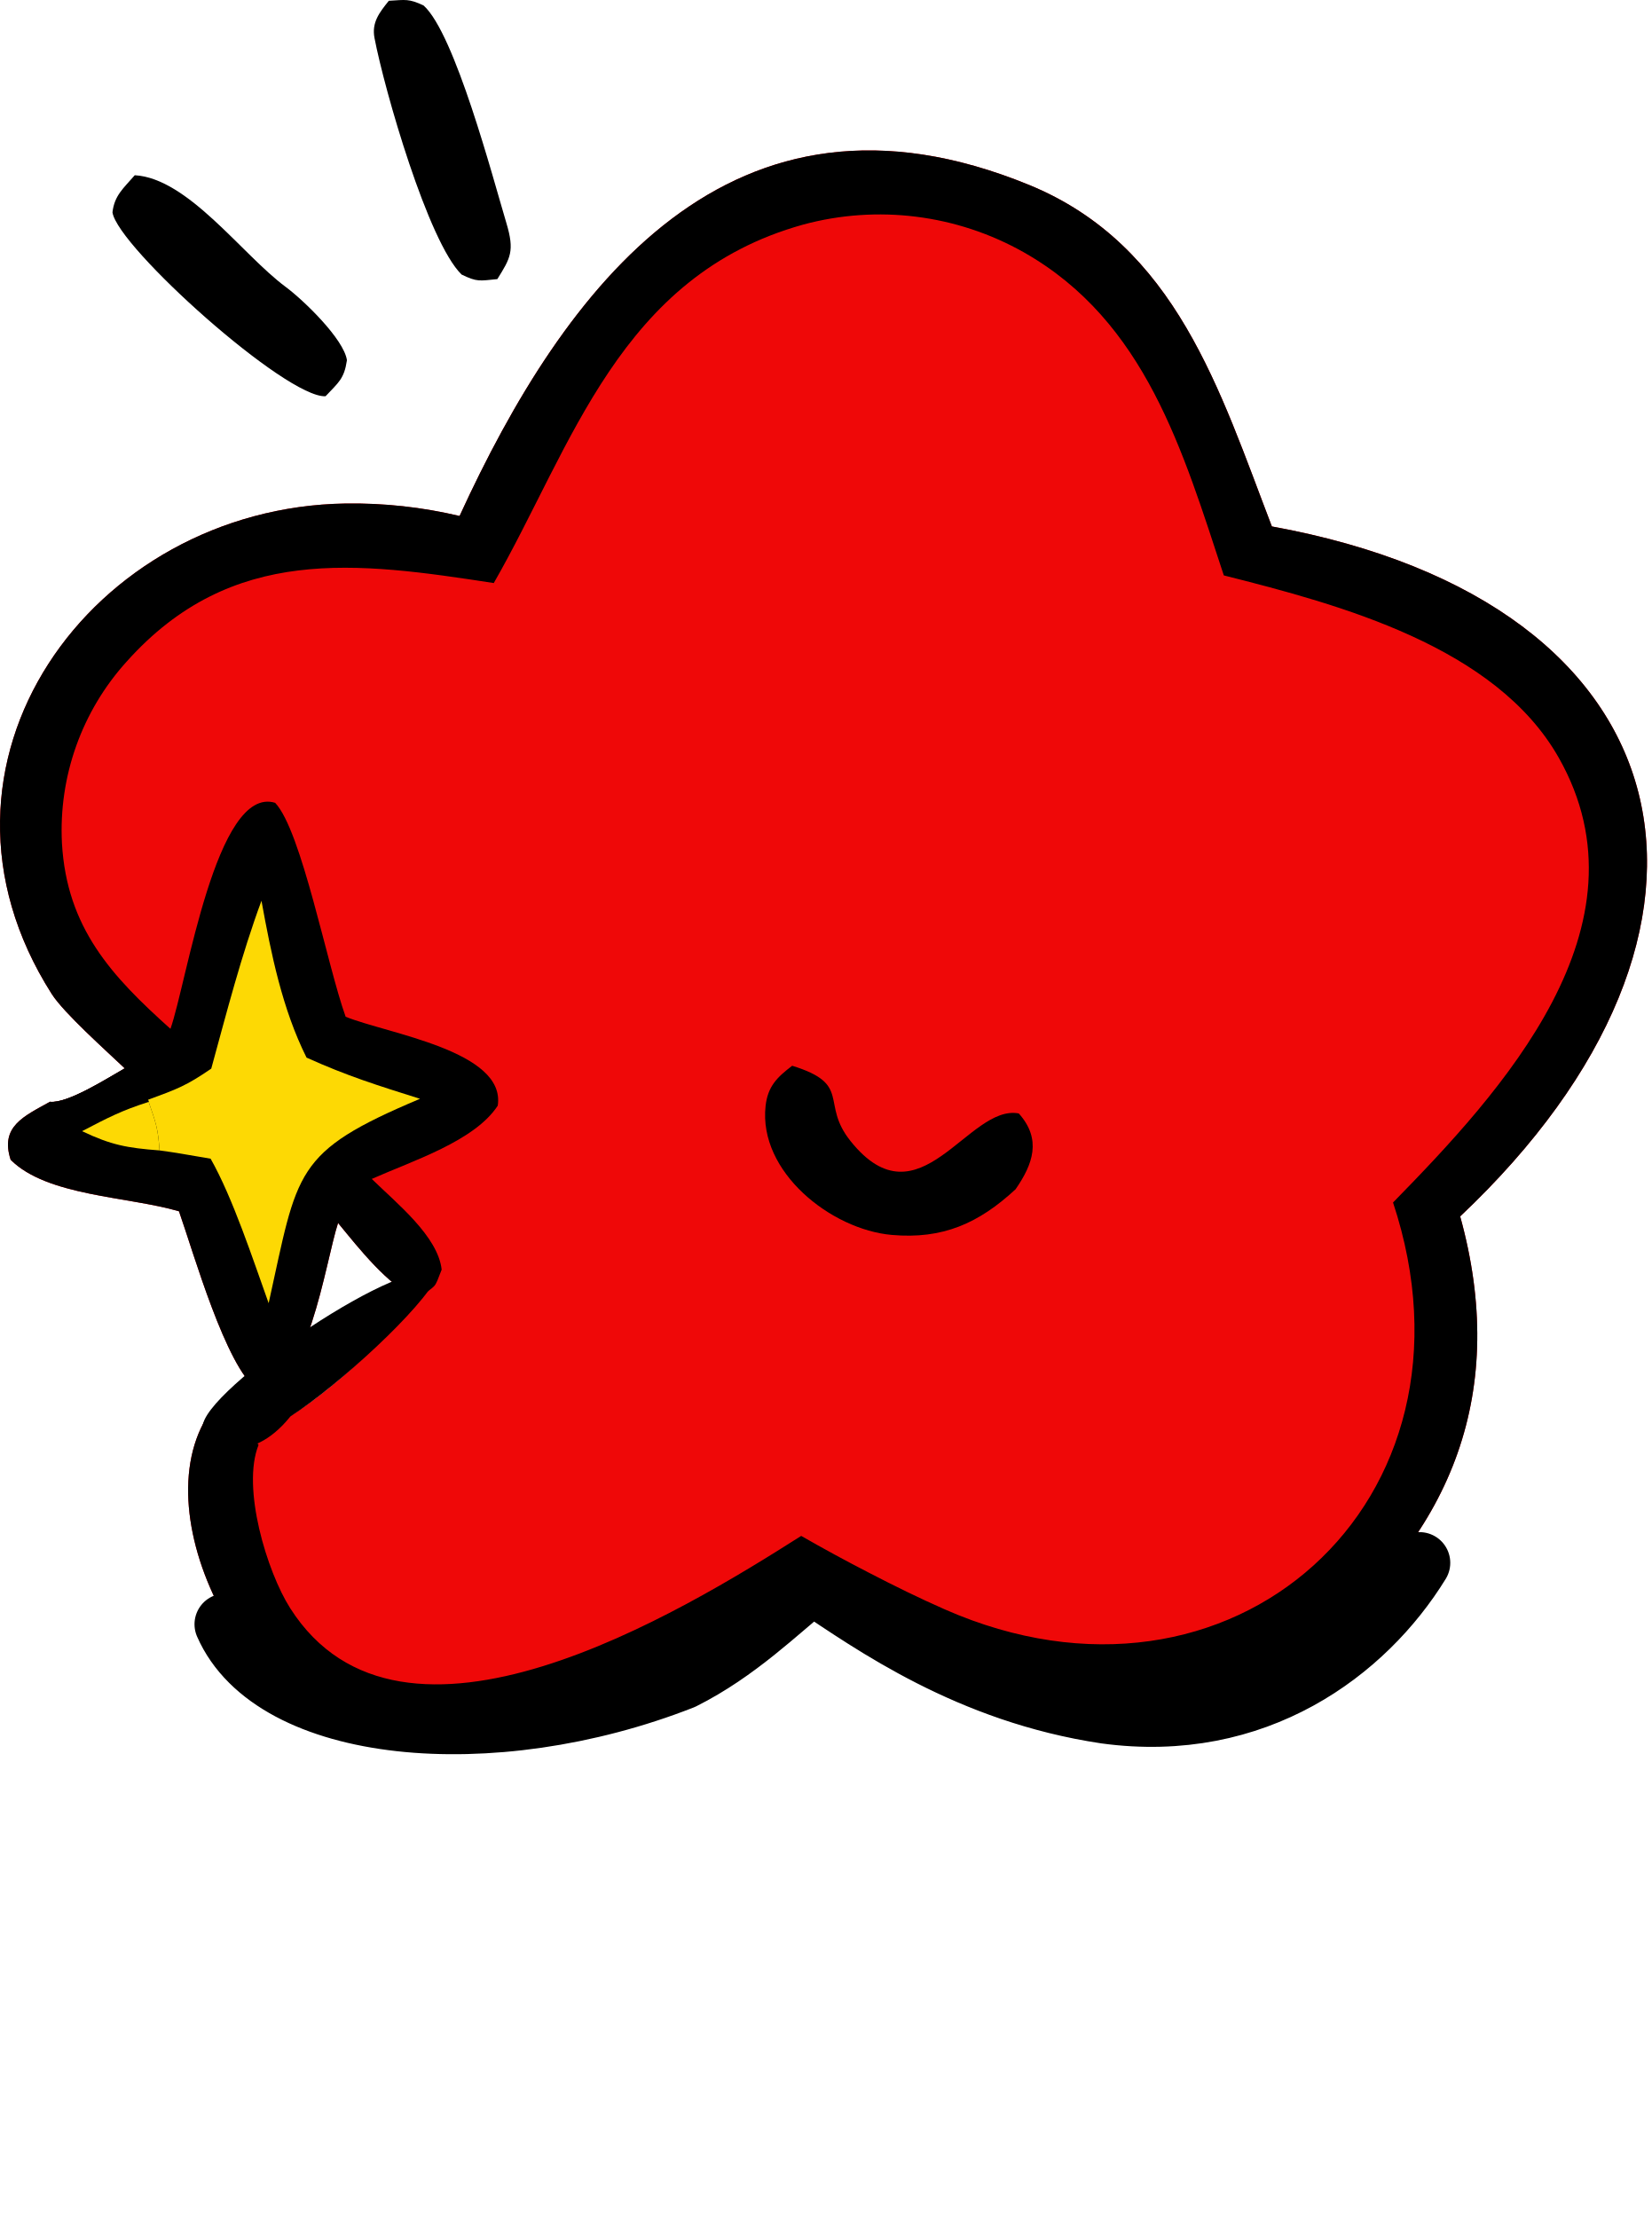
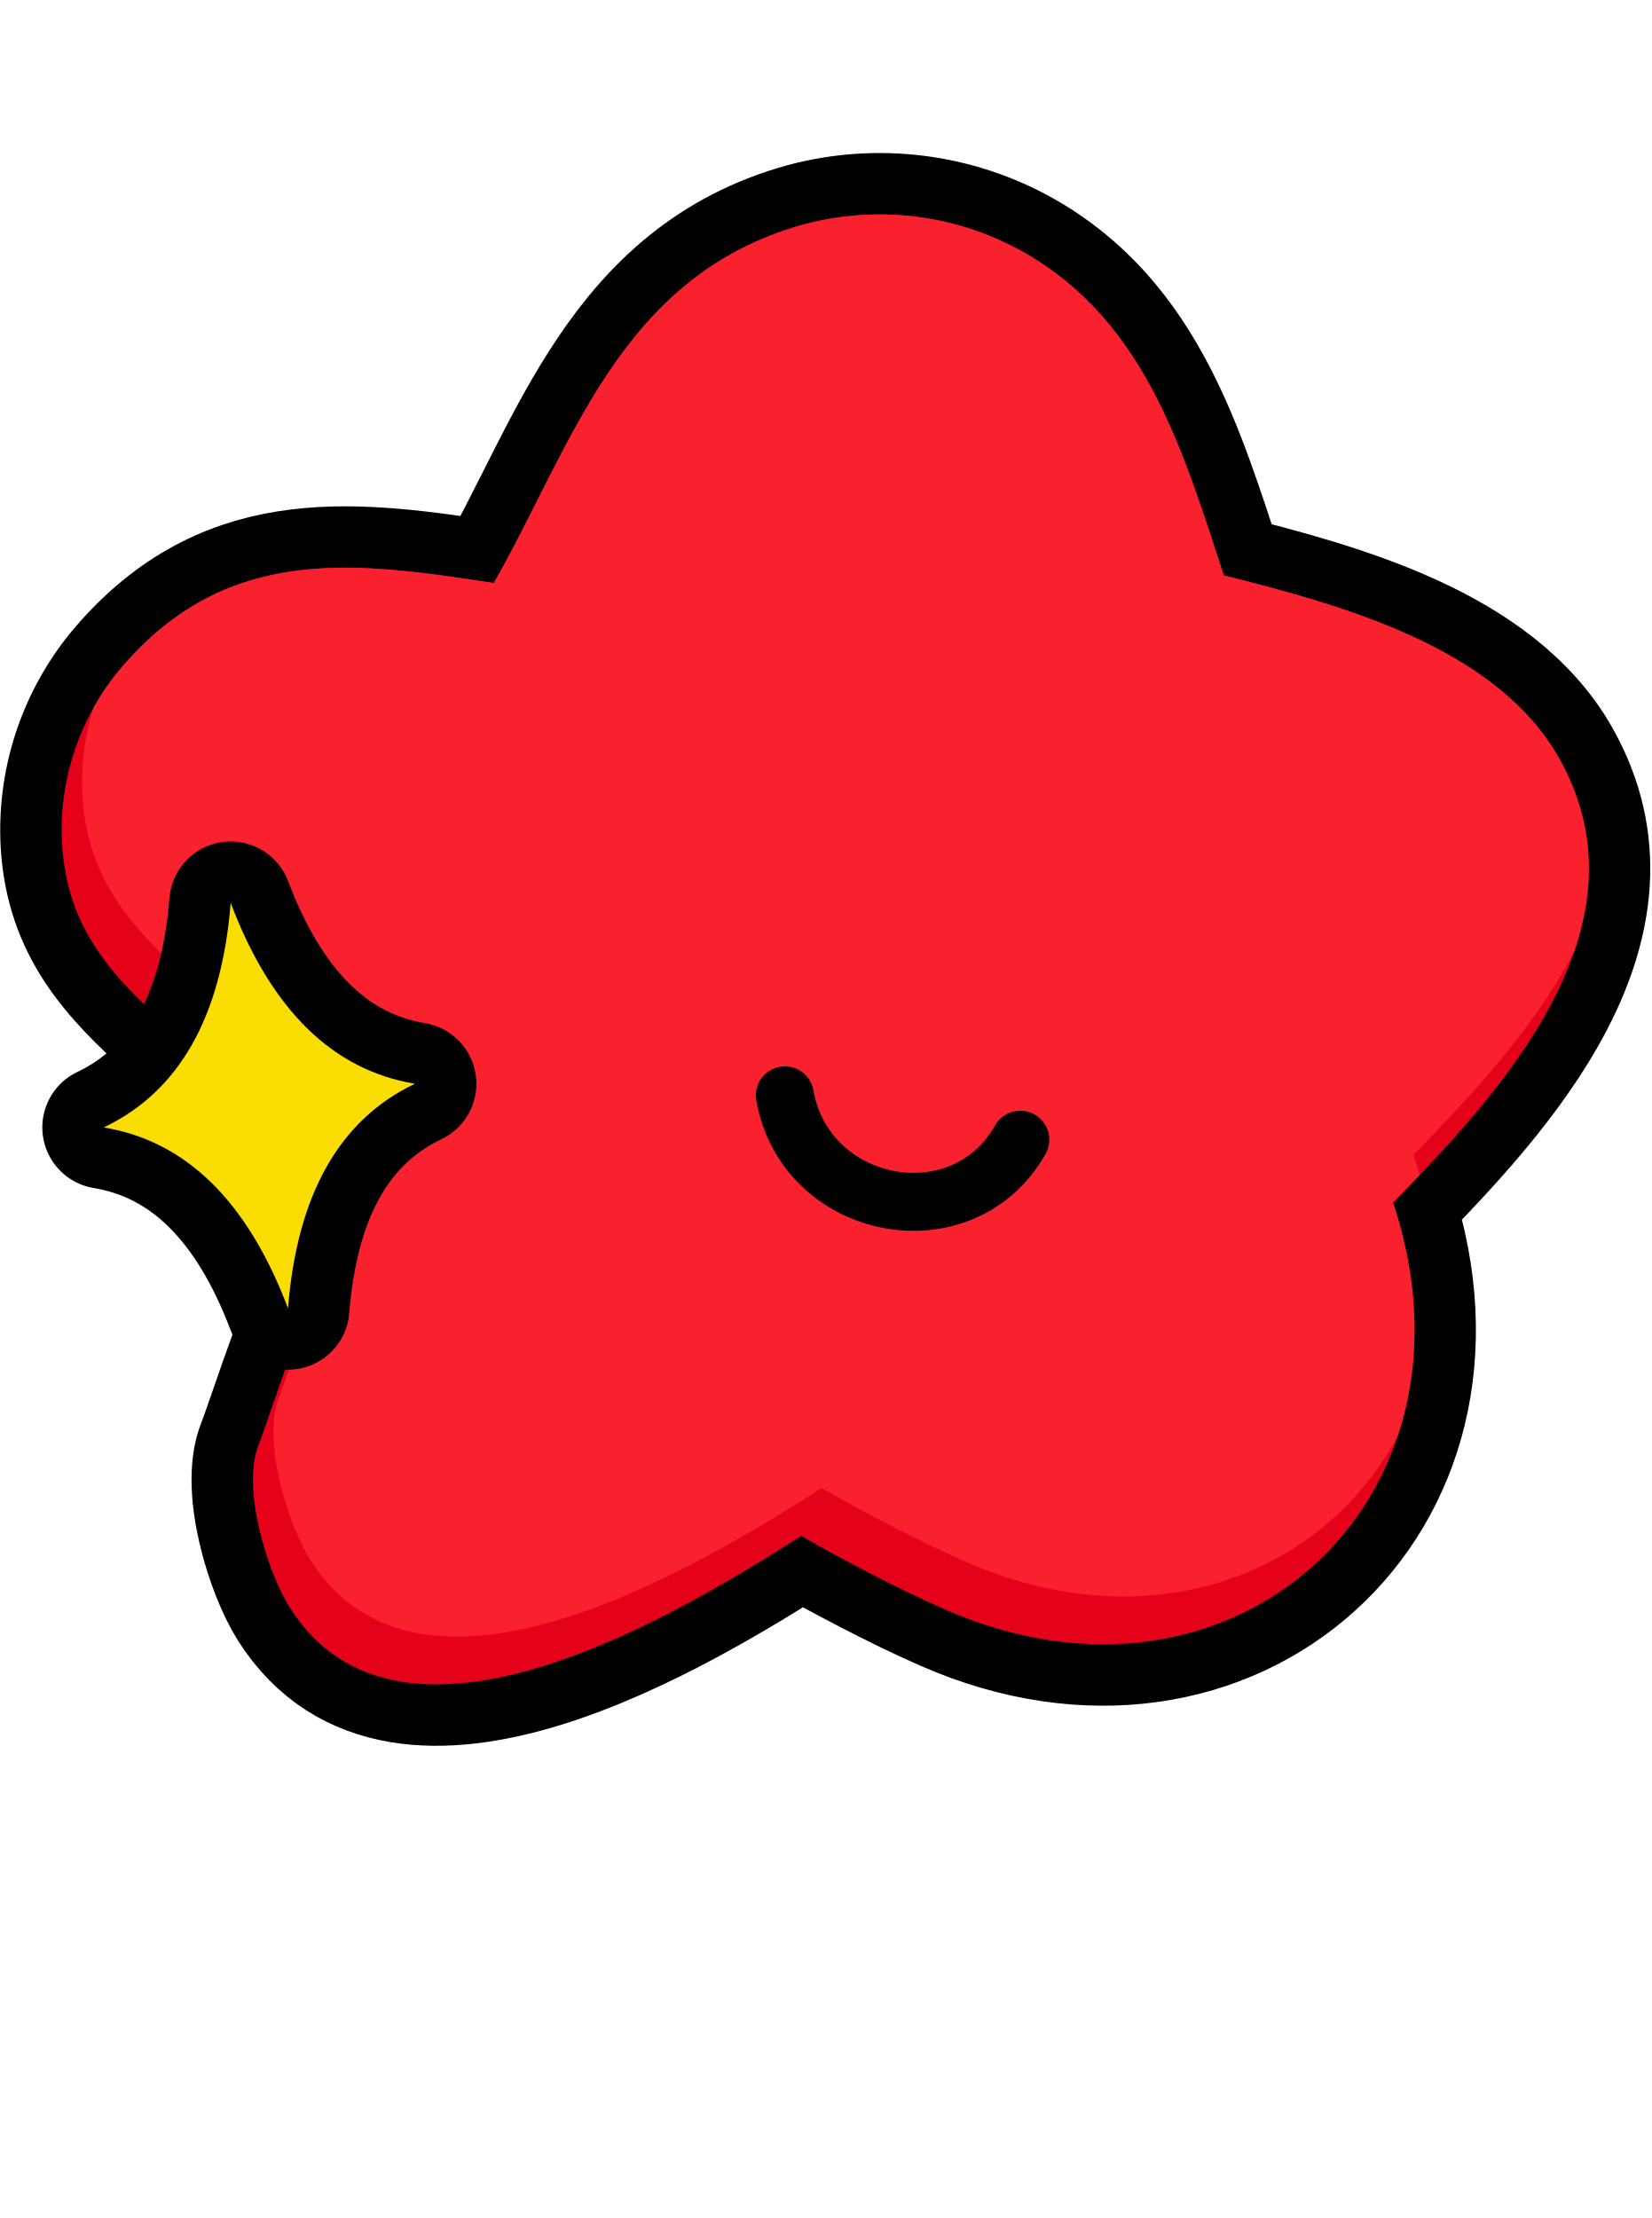
<svg xmlns="http://www.w3.org/2000/svg" width="242" height="325" viewBox="0 0 242 325" fill="none">
  <defs>
-     <clipPath id="body-cut">
-       <path d="M -20 -20 L 262 -20 L 262 229 L 208 229 C 200 242, 184 254, 162 251 C 142 248, 128 238, 119 232 C 114 236, 108 240, 100 246 C 72 257, 40 254, 33 238 L -20 238 Z" />
+     <clipPath id="pet-body">
+       <path d="M37.89 211.72C35.37 217.96 39.11 230.3 42.52 235.65C58.87 261.3 99.81 236.22 117.4 225.05C120.65 226.92 123.96 228.72 127.3 230.44C131.04 232.38 134.6 234.13 138.45 235.82C180.41 254.29 218.66 220.05 204.11 176.2C219.91 160.07 242.43 135.73 228.38 111C219.16 94.76 196.47 88.63 179.32 84.31C173.32 66.09 167.85 47.07 150.01 36.97C140.18 31.42 128.57 29.97 117.68 32.91C90.74 40.4 83.84 65.42 72.35 85.43C52.31 82.36 33.94 79.76 18.57 96.93C11.99 104.19 8.57 113.77 9.08 123.56C9.79 135.97 16.35 143.03 24.98 150.75C33.6 158.45 42 169 50 181C45 190 39.4 207.9 37.89 211.72Z" />
    </clipPath>
  </defs>
-   <g clip-path="url(#body-cut)">
-     <path d="M67.338 75.605C82.692 42.147 107.006 9.173 150.77 27.088C172.365 35.929 178.742 57.293 186.363 77.137C248.211 88.404 258.534 136.147 213.954 178.236C220.961 203.493 213.111 224.604 192.435 240.774C188.47 243.874 188.013 243.535 191.84 247.596C195.588 248.026 201.144 243.241 205.014 242.09C214.677 239.22 226.424 244.099 232.466 251.757C236.09 256.35 238.597 262.857 237.754 268.766C236.165 279.909 225.757 288.904 217.166 295.154C208.02 301.807 191.823 312.832 180.156 310.614C169.512 308.59 143.25 265.309 136.353 254.335C135.249 252.579 134.154 250.816 133.071 249.047C132.914 256.532 131.755 316.29 127.171 319.794C118.317 326.562 51.791 327.457 45.536 315.812C32.635 291.795 54.471 267.887 82.26 266.772L82.886 252.537C72.496 255.337 69.671 255.311 58.877 255.471C39.13 255.763 21.064 224.839 29.843 208.451C32.878 206.342 34.672 207.502 36.545 210.051C43.451 209.054 57.033 196.076 61.152 190.39C56.643 188.093 52.736 183.095 49.535 179.204C47.65 184.938 45.052 204.361 37.687 203.636C33.077 200.214 28.391 183.652 26.225 177.489C18.715 175.292 6.909 175.288 1.562 169.946C-0.024 165.066 3.468 163.586 7.314 161.441C9.893 161.736 15.738 157.987 18.275 156.546C15.586 153.984 9.359 148.444 7.574 145.64C-13.914 111.889 13.428 74.356 50.625 73.778C56.25 73.695 61.863 74.309 67.338 75.605Z" fill="#EF0808" />
-     <path d="M67.338 75.605C82.692 42.147 107.006 9.173 150.77 27.088C172.365 35.929 178.742 57.293 186.363 77.137C248.211 88.404 258.534 136.147 213.954 178.236C220.961 203.493 213.111 224.604 192.435 240.774C188.47 243.874 188.013 243.535 191.84 247.596C195.588 248.026 201.144 243.24 205.014 242.09C214.677 239.22 226.424 244.099 232.466 251.757C236.09 256.35 238.597 262.857 237.754 268.766C236.165 279.909 225.757 288.904 217.166 295.154C208.02 301.807 191.823 312.832 180.156 310.614C169.512 308.59 143.25 265.309 136.353 254.335C135.249 252.579 134.154 250.816 133.071 249.047C132.914 256.532 131.755 316.29 127.171 319.794C118.317 326.562 51.791 327.457 45.536 315.812C32.635 291.795 54.471 267.887 82.26 266.772L82.886 252.537C72.496 255.337 69.671 255.311 58.877 255.471C39.13 255.763 21.064 224.839 29.843 208.451C32.878 206.342 36.014 209.17 37.887 211.719C35.369 217.959 39.112 230.298 42.522 235.649C58.867 261.298 99.812 236.223 117.396 225.054C120.654 226.923 123.955 228.718 127.296 230.435C131.039 232.375 134.603 234.132 138.446 235.824C180.405 254.293 218.655 220.049 204.114 176.201C219.909 160.068 242.43 135.734 228.379 110.997C219.155 94.758 196.467 88.629 179.32 84.313C173.315 66.088 167.85 47.074 150.006 36.966C140.181 31.422 128.571 29.966 117.682 32.91C90.743 40.402 83.842 65.422 72.35 85.433C52.305 82.357 33.937 79.757 18.567 96.931C11.99 104.19 8.574 113.771 9.076 123.556C9.789 135.969 16.351 143.031 24.976 150.753C27.36 144.033 31.672 114.996 40.316 117.635C44.196 121.741 47.927 141.429 50.645 148.982C56.752 151.465 74.171 153.978 72.93 162.016C69.54 167.211 60.434 170.096 54.474 172.747C58.119 176.314 64.179 181.154 64.714 186.038C63.521 189.088 64.145 187.993 61.152 190.39C56.643 188.093 52.736 183.095 49.535 179.204C47.65 184.938 45.052 204.361 37.687 203.636C33.077 200.214 28.391 183.652 26.225 177.489C18.715 175.292 6.909 175.288 1.562 169.946C-0.024 165.066 3.468 163.586 7.314 161.441C9.893 161.736 15.738 157.987 18.275 156.546C15.586 153.984 9.359 148.444 7.574 145.64C-13.914 111.889 13.428 74.356 50.625 73.778C56.25 73.695 61.863 74.309 67.338 75.605Z" fill="black" />
+   <path d="M37.89 211.72C35.37 217.96 39.11 230.3 42.52 235.65C58.87 261.3 99.81 236.22 117.4 225.05C120.65 226.92 123.96 228.72 127.3 230.44C131.04 232.38 134.6 234.13 138.45 235.82C180.41 254.29 218.66 220.05 204.11 176.2C219.91 160.07 242.43 135.73 228.38 111C219.16 94.76 196.47 88.63 179.32 84.31C173.32 66.09 167.85 47.07 150.01 36.97C140.18 31.42 128.57 29.97 117.68 32.91C90.74 40.4 83.84 65.42 72.35 85.43C52.31 82.36 33.94 79.76 18.57 96.93C11.99 104.19 8.57 113.77 9.08 123.56C9.79 135.97 16.35 143.03 24.98 150.75C33.6 158.45 42 169 50 181C45 190 39.4 207.9 37.89 211.72Z" stroke="#000" stroke-width="18" stroke-linejoin="round" />
+   <g clip-path="url(#pet-body)">
+     <path d="M37.89 211.72C35.37 217.96 39.11 230.3 42.52 235.65C58.87 261.3 99.81 236.22 117.4 225.05C120.65 226.92 123.96 228.72 127.3 230.44C131.04 232.38 134.6 234.13 138.45 235.82C180.41 254.29 218.66 220.05 204.11 176.2C219.91 160.07 242.43 135.73 228.38 111C219.16 94.76 196.47 88.63 179.32 84.31C173.32 66.09 167.85 47.07 150.01 36.97C140.18 31.42 128.57 29.97 117.68 32.91C90.74 40.4 83.84 65.42 72.35 85.43C52.31 82.36 33.94 79.76 18.57 96.93C11.99 104.19 8.57 113.77 9.08 123.56C9.79 135.97 16.35 143.03 24.98 150.75C33.6 158.45 42 169 50 181C45 190 39.4 207.9 37.89 211.72Z" fill="#E6011B" />
+     <path d="M37.89 211.72C35.37 217.96 39.11 230.3 42.52 235.65C58.87 261.3 99.81 236.22 117.4 225.05C120.65 226.92 123.96 228.72 127.3 230.44C131.04 232.38 134.6 234.13 138.45 235.82C180.41 254.29 218.66 220.05 204.11 176.2C219.91 160.07 242.43 135.73 228.38 111C219.16 94.76 196.47 88.63 179.32 84.31C173.32 66.09 167.85 47.07 150.01 36.97C140.18 31.42 128.57 29.97 117.68 32.91C90.74 40.4 83.84 65.42 72.35 85.43C52.31 82.36 33.94 79.76 18.57 96.93C11.99 104.19 8.57 113.77 9.08 123.56C9.79 135.97 16.35 143.03 24.98 150.75C33.6 158.45 42 169 50 181C45 190 39.4 207.9 37.89 211.72Z" fill="#F9212E" transform="translate(3 -7)" />
  </g>
-   <path d="M 33 238 C 40 254, 72 257, 100 246 C 108 242, 114 236, 119 232 C 128 238, 142 248, 162 251 C 184 254, 200 242, 208 229" stroke="black" stroke-width="9" stroke-linecap="round" stroke-linejoin="round" />
-   <path d="M30.954 156.585C33.2 148.396 35.37 139.932 38.313 131.988C39.722 139.755 41.364 147.863 44.917 154.969C50.912 157.675 55.281 159.029 61.542 161.005C42.935 168.849 43.676 171.517 39.364 190.955C37.056 184.518 34.106 175.495 30.859 169.781C28.528 169.401 25.676 168.861 23.377 168.569C23.16 165.298 22.806 164.445 21.785 161.456L21.701 161.143C25.987 159.562 27.23 159.134 30.954 156.585Z" fill="#FDD904" />
-   <path d="M18.276 156.547C19.27 158.169 20.199 160.051 21.703 161.14L21.787 161.454C17.726 162.759 15.849 163.757 12.028 165.746C10.881 164.434 8.694 162.651 7.314 161.442C9.893 161.737 15.738 157.987 18.276 156.547Z" fill="black" />
-   <path d="M12.025 165.749C15.847 163.76 17.724 162.762 21.784 161.457C22.805 164.446 23.159 165.299 23.375 168.57C18.605 168.204 16.295 167.783 12.025 165.749Z" fill="#FDD904" />
-   <path d="M116.075 156.164C124.93 158.895 120.133 161.588 124.628 167.202C134.716 179.802 141.847 161.738 149.279 163.151C152.675 166.944 151.345 170.601 148.804 174.264C143.416 179.248 138.129 181.612 130.666 180.952C121.769 180.164 111.107 171.709 112.178 162.059C112.499 159.166 113.884 157.829 116.075 156.164Z" fill="black" />
-   <path d="M29.696 209.153C29.355 203.866 60.634 182.64 64.046 187.051C62.046 191.551 49.641 202.997 42.546 207.553C36.546 215.05 29.881 212.031 29.696 209.153Z" fill="black" />
-   <path d="M19.748 25.676C27.577 26.13 35.465 37.304 41.846 42.029C44.438 43.948 50.393 49.681 50.835 52.782C50.431 55.526 49.604 56.029 47.702 58.061C41.944 58.357 17.236 36.199 16.48 31.116C16.765 28.638 18.07 27.61 19.748 25.676Z" fill="black" />
-   <path d="M56.971 0.115C59.467 -0.031 59.879 -0.214 62.056 0.796C66.646 4.88 72.222 26.087 74.192 32.66C75.438 36.813 74.794 37.799 72.874 40.897C70.229 41.157 69.925 41.335 67.636 40.23C62.74 35.462 56.344 13.239 54.874 5.572C54.437 3.296 55.581 1.853 56.971 0.115Z" fill="black" />
+   <path d="M115 160.5C118 177.5 141 182 149.5 167" stroke="#000" stroke-width="8.5" stroke-linecap="round" />
+   <path d="M33.8 132.3Q42.7 155.8 60.8 158.8Q44.2 166.7 42.2 191.7Q33.3 168.2 15.2 165.2Q31.8 157.3 33.8 132.3Z" stroke="#000" stroke-width="18" stroke-linejoin="round" />
+   <path d="M33.8 132.3Q42.7 155.8 60.8 158.8Q44.2 166.7 42.2 191.7Q33.3 168.2 15.2 165.2Q31.8 157.3 33.8 132.3Z" fill="#FADD02" />
</svg>
